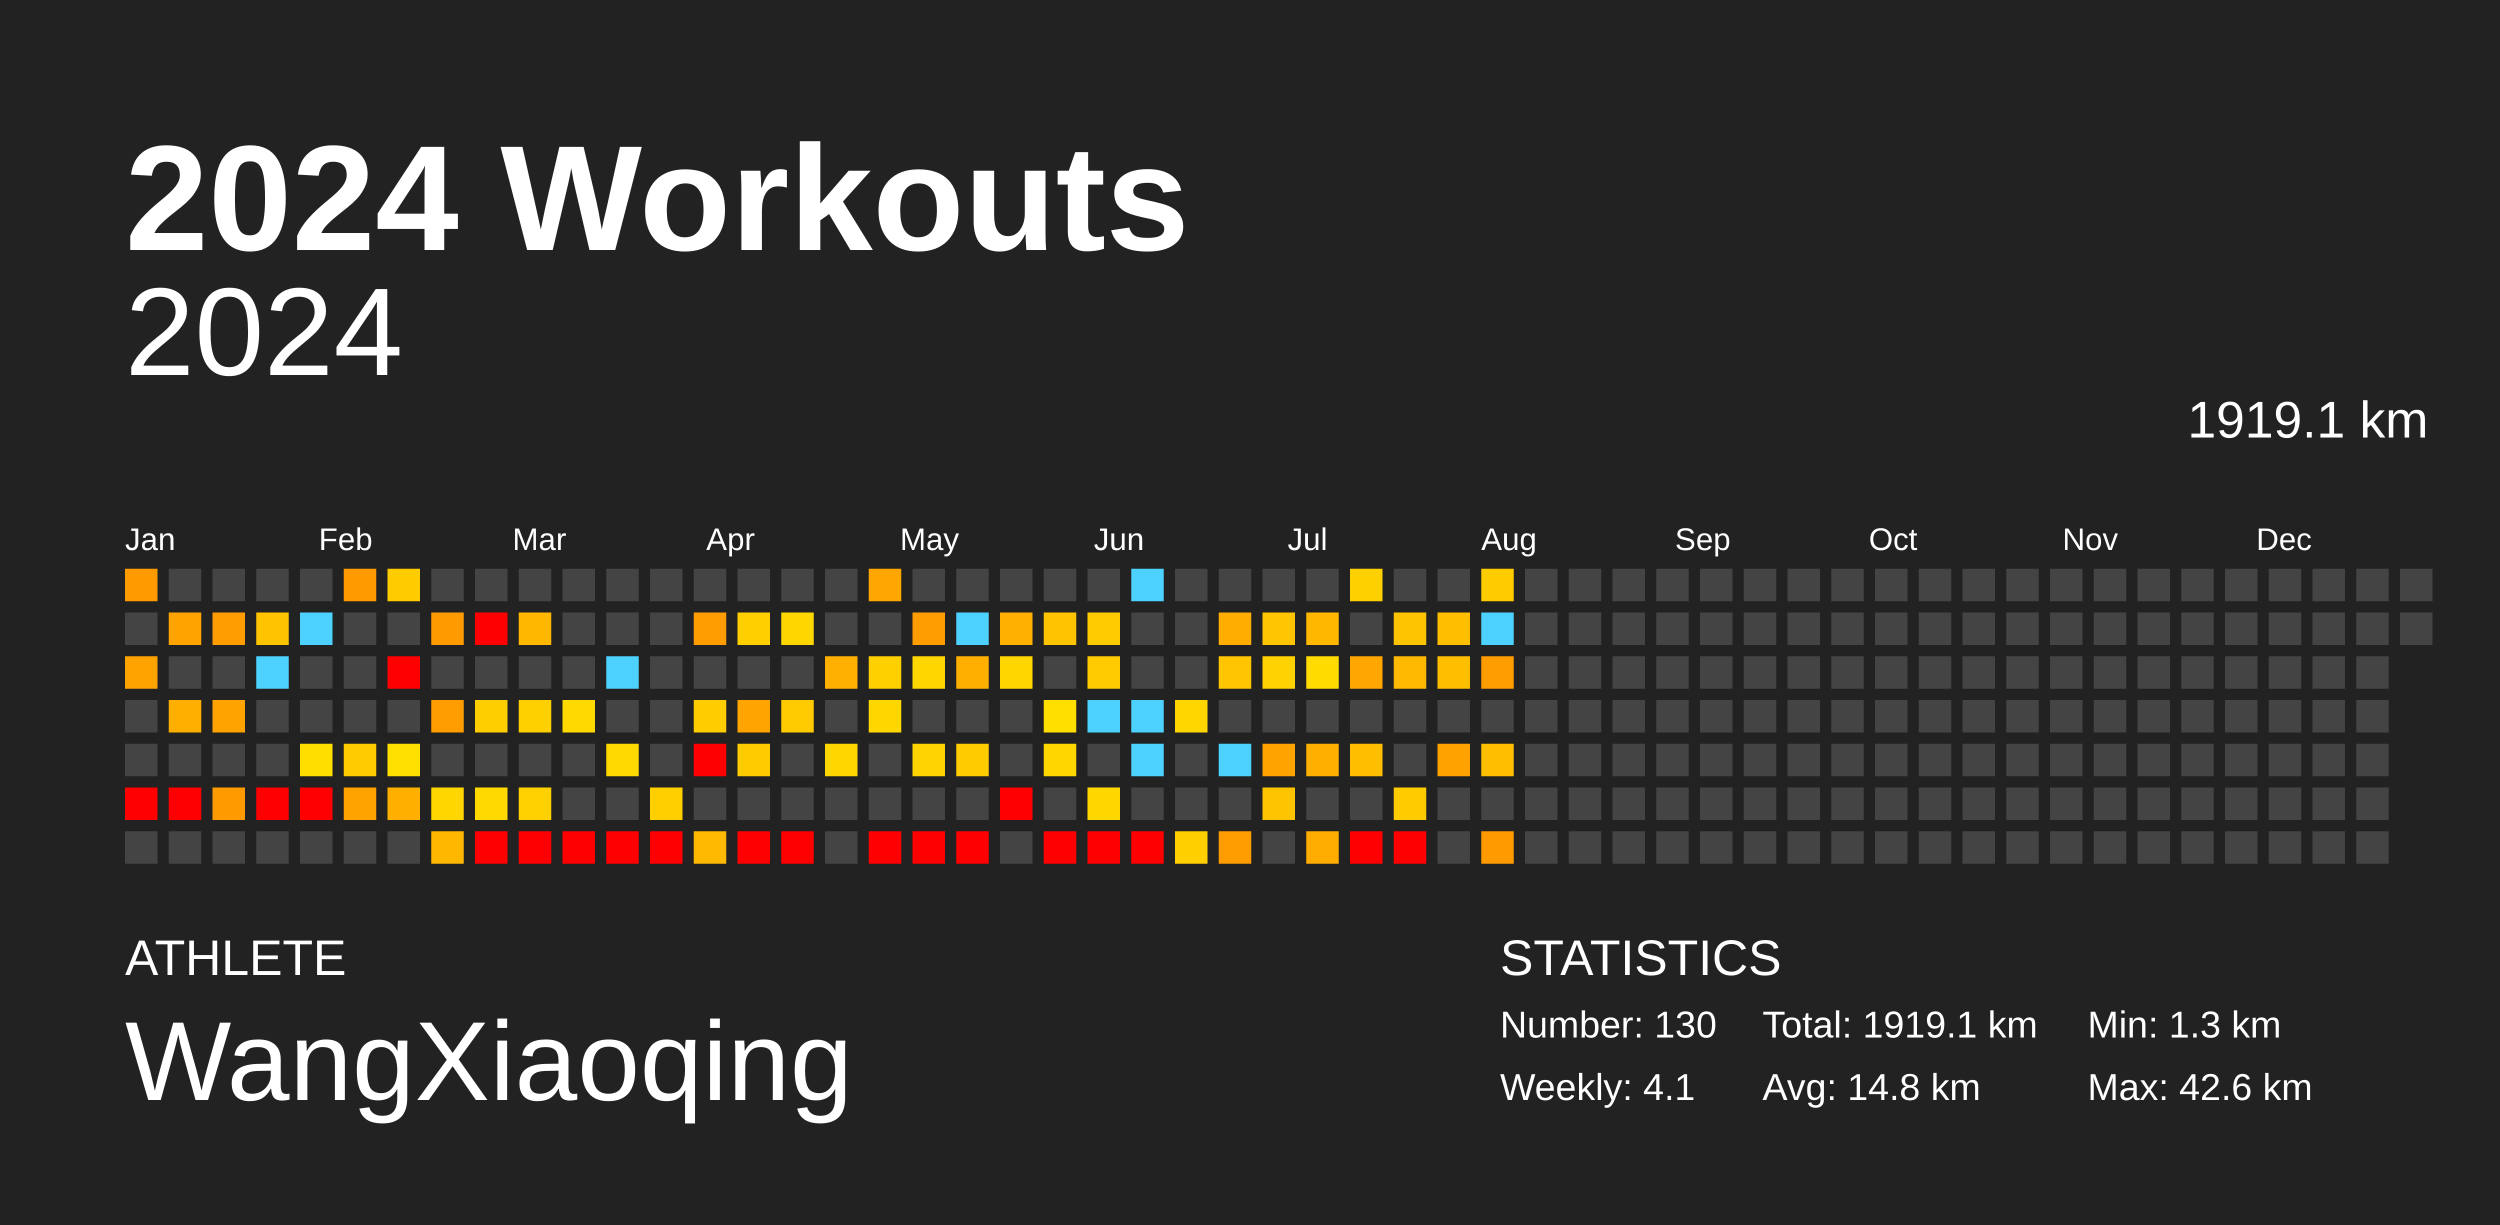
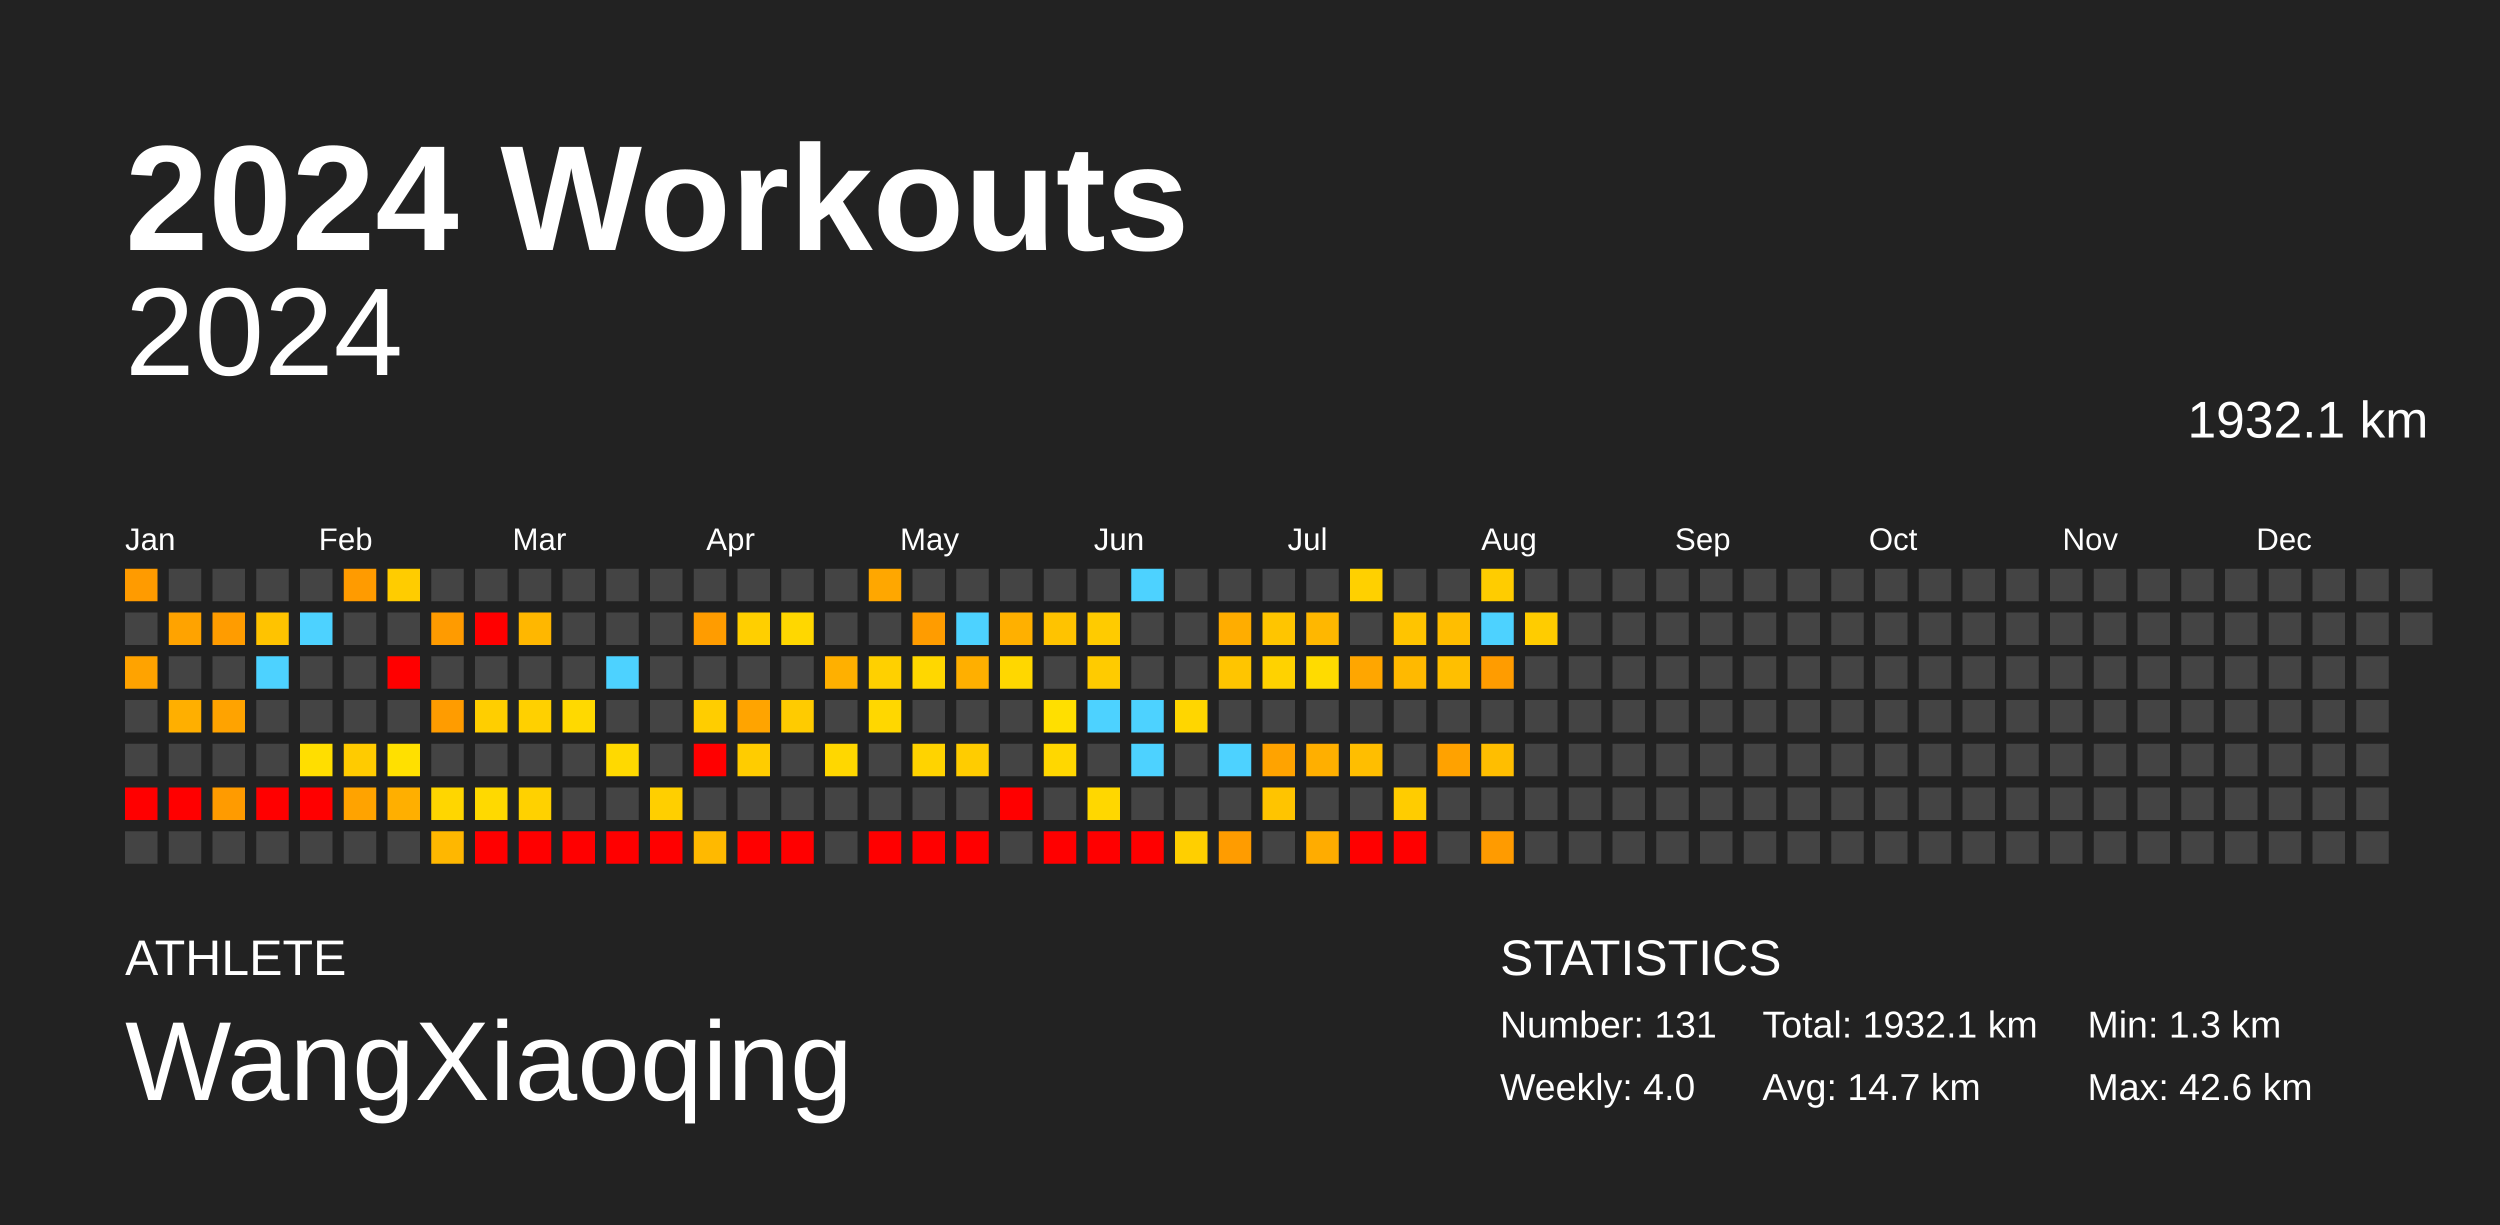
<svg xmlns="http://www.w3.org/2000/svg" baseProfile="full" height="98mm" version="1.1" viewBox="0,0,200,98" width="200mm">
  <defs />
  <rect fill="#222222" height="98" width="200" x="0" y="0" />
  <text fill="#FFFFFF" style="font-size:12px; font-family:Arial; font-weight:bold;" x="10" y="20">2024 Workouts</text>
  <text fill="#FFFFFF" style="font-size:4px; font-family:Arial" x="10" y="78">ATHLETE</text>
  <text fill="#FFFFFF" style="font-size:9px; font-family:Arial" x="10" y="88">WangXiaoqing</text>
  <text fill="#FFFFFF" style="font-size:4px; font-family:Arial" x="120" y="78">STATISTICS</text>
-   <text fill="#FFFFFF" style="font-size:3px; font-family:Arial" x="120" y="83">Number: 130</text>
-   <text fill="#FFFFFF" style="font-size:3px; font-family:Arial" x="120" y="88">Weekly: 4.1</text>
-   <text fill="#FFFFFF" style="font-size:3px; font-family:Arial" x="141" y="83">Total: 1919.1 km</text>
-   <text fill="#FFFFFF" style="font-size:3px; font-family:Arial" x="141" y="88">Avg: 14.8 km</text>
+   <text fill="#FFFFFF" style="font-size:3px; font-family:Arial" x="120" y="83">Number: 131</text>
+   <text fill="#FFFFFF" style="font-size:3px; font-family:Arial" x="120" y="88">Weekly: 4.0</text>
+   <text fill="#FFFFFF" style="font-size:3px; font-family:Arial" x="141" y="83">Total: 1932.1 km</text>
+   <text fill="#FFFFFF" style="font-size:3px; font-family:Arial" x="141" y="88">Avg: 14.7 km</text>
  <text fill="#FFFFFF" style="font-size:3px; font-family:Arial" x="167" y="83">Min: 1.3 km</text>
  <text fill="#FFFFFF" style="font-size:3px; font-family:Arial" x="167" y="88">Max: 42.6 km</text>
  <text alignment-baseline="hanging" fill="#FFFFFF" style="font-size:10.0px; font-family:Arial;" x="10" y="30">2024</text>
-   <text alignment-baseline="hanging" fill="#FFFFFF" style="font-size:4.125px; font-family:Arial;" x="175" y="35">1919.1 km</text>
+   <text alignment-baseline="hanging" fill="#FFFFFF" style="font-size:4.125px; font-family:Arial;" x="175" y="35">1932.1 km</text>
  <text fill="#FFFFFF" style="font-size:2.5px; font-family:Arial" x="10.0" y="44">Jan</text>
  <text fill="#FFFFFF" style="font-size:2.5px; font-family:Arial" x="25.5" y="44">Feb</text>
  <text fill="#FFFFFF" style="font-size:2.5px; font-family:Arial" x="41.0" y="44">Mar</text>
  <text fill="#FFFFFF" style="font-size:2.5px; font-family:Arial" x="56.5" y="44">Apr</text>
  <text fill="#FFFFFF" style="font-size:2.5px; font-family:Arial" x="72.0" y="44">May</text>
  <text fill="#FFFFFF" style="font-size:2.5px; font-family:Arial" x="87.5" y="44">Jun</text>
  <text fill="#FFFFFF" style="font-size:2.5px; font-family:Arial" x="103.0" y="44">Jul</text>
  <text fill="#FFFFFF" style="font-size:2.5px; font-family:Arial" x="118.5" y="44">Aug</text>
  <text fill="#FFFFFF" style="font-size:2.5px; font-family:Arial" x="134.0" y="44">Sep</text>
  <text fill="#FFFFFF" style="font-size:2.5px; font-family:Arial" x="149.5" y="44">Oct</text>
  <text fill="#FFFFFF" style="font-size:2.5px; font-family:Arial" x="165.0" y="44">Nov</text>
  <text fill="#FFFFFF" style="font-size:2.5px; font-family:Arial" x="180.5" y="44">Dec</text>
  <rect fill="#ff9b00" height="2.6" width="2.6" x="10.0" y="45.5" />
  <rect fill="#444444" height="2.6" width="2.6" x="10.0" y="49.0" />
  <rect fill="#ffa300" height="2.6" width="2.6" x="10.0" y="52.5" />
  <rect fill="#444444" height="2.6" width="2.6" x="10.0" y="56.0" />
  <rect fill="#444444" height="2.6" width="2.6" x="10.0" y="59.5" />
  <rect fill="red" height="2.6" width="2.6" x="10.0" y="63.0" />
  <rect fill="#444444" height="2.6" width="2.6" x="10.0" y="66.5" />
  <rect fill="#444444" height="2.6" width="2.6" x="13.5" y="45.5" />
  <rect fill="#ffa300" height="2.6" width="2.6" x="13.5" y="49.0" />
  <rect fill="#444444" height="2.6" width="2.6" x="13.5" y="52.5" />
  <rect fill="#ffaf00" height="2.6" width="2.6" x="13.5" y="56.0" />
  <rect fill="#444444" height="2.6" width="2.6" x="13.5" y="59.5" />
  <rect fill="red" height="2.6" width="2.6" x="13.5" y="63.0" />
  <rect fill="#444444" height="2.6" width="2.6" x="13.5" y="66.5" />
  <rect fill="#444444" height="2.6" width="2.6" x="17.0" y="45.5" />
  <rect fill="#ff9c00" height="2.6" width="2.6" x="17.0" y="49.0" />
  <rect fill="#444444" height="2.6" width="2.6" x="17.0" y="52.5" />
  <rect fill="#ffa300" height="2.6" width="2.6" x="17.0" y="56.0" />
  <rect fill="#444444" height="2.6" width="2.6" x="17.0" y="59.5" />
  <rect fill="#ff9b00" height="2.6" width="2.6" x="17.0" y="63.0" />
  <rect fill="#444444" height="2.6" width="2.6" x="17.0" y="66.5" />
  <rect fill="#444444" height="2.6" width="2.6" x="20.5" y="45.5" />
  <rect fill="#ffc300" height="2.6" width="2.6" x="20.5" y="49.0" />
  <rect fill="#4dd2ff" height="2.6" width="2.6" x="20.5" y="52.5" />
  <rect fill="#444444" height="2.6" width="2.6" x="20.5" y="56.0" />
  <rect fill="#444444" height="2.6" width="2.6" x="20.5" y="59.5" />
  <rect fill="red" height="2.6" width="2.6" x="20.5" y="63.0" />
  <rect fill="#444444" height="2.6" width="2.6" x="20.5" y="66.5" />
  <rect fill="#444444" height="2.6" width="2.6" x="24.0" y="45.5" />
  <rect fill="#4dd2ff" height="2.6" width="2.6" x="24.0" y="49.0" />
  <rect fill="#444444" height="2.6" width="2.6" x="24.0" y="52.5" />
  <rect fill="#444444" height="2.6" width="2.6" x="24.0" y="56.0" />
  <rect fill="#ffde00" height="2.6" width="2.6" x="24.0" y="59.5" />
  <rect fill="red" height="2.6" width="2.6" x="24.0" y="63.0" />
  <rect fill="#444444" height="2.6" width="2.6" x="24.0" y="66.5" />
  <rect fill="#ff9b00" height="2.6" width="2.6" x="27.5" y="45.5" />
  <rect fill="#444444" height="2.6" width="2.6" x="27.5" y="49.0" />
  <rect fill="#444444" height="2.6" width="2.6" x="27.5" y="52.5" />
  <rect fill="#444444" height="2.6" width="2.6" x="27.5" y="56.0" />
  <rect fill="#ffcb00" height="2.6" width="2.6" x="27.5" y="59.5" />
  <rect fill="#ffa300" height="2.6" width="2.6" x="27.5" y="63.0" />
  <rect fill="#444444" height="2.6" width="2.6" x="27.5" y="66.5" />
  <rect fill="#ffcc00" height="2.6" width="2.6" x="31.0" y="45.5" />
  <rect fill="#444444" height="2.6" width="2.6" x="31.0" y="49.0" />
  <rect fill="red" height="2.6" width="2.6" x="31.0" y="52.5" />
  <rect fill="#444444" height="2.6" width="2.6" x="31.0" y="56.0" />
  <rect fill="#ffe000" height="2.6" width="2.6" x="31.0" y="59.5" />
  <rect fill="#ffaf00" height="2.6" width="2.6" x="31.0" y="63.0" />
  <rect fill="#444444" height="2.6" width="2.6" x="31.0" y="66.5" />
  <rect fill="#444444" height="2.6" width="2.6" x="34.5" y="45.5" />
  <rect fill="#ff9b00" height="2.6" width="2.6" x="34.5" y="49.0" />
  <rect fill="#444444" height="2.6" width="2.6" x="34.5" y="52.5" />
  <rect fill="#ff9c00" height="2.6" width="2.6" x="34.5" y="56.0" />
  <rect fill="#444444" height="2.6" width="2.6" x="34.5" y="59.5" />
  <rect fill="#ffd600" height="2.6" width="2.6" x="34.5" y="63.0" />
  <rect fill="#ffb700" height="2.6" width="2.6" x="34.5" y="66.5" />
  <rect fill="#444444" height="2.6" width="2.6" x="38.0" y="45.5" />
  <rect fill="red" height="2.6" width="2.6" x="38.0" y="49.0" />
  <rect fill="#444444" height="2.6" width="2.6" x="38.0" y="52.5" />
  <rect fill="#ffce00" height="2.6" width="2.6" x="38.0" y="56.0" />
  <rect fill="#444444" height="2.6" width="2.6" x="38.0" y="59.5" />
  <rect fill="#ffd900" height="2.6" width="2.6" x="38.0" y="63.0" />
  <rect fill="red" height="2.6" width="2.6" x="38.0" y="66.5" />
  <rect fill="#444444" height="2.6" width="2.6" x="41.5" y="45.5" />
  <rect fill="#ffb700" height="2.6" width="2.6" x="41.5" y="49.0" />
  <rect fill="#444444" height="2.6" width="2.6" x="41.5" y="52.5" />
  <rect fill="#ffd000" height="2.6" width="2.6" x="41.5" y="56.0" />
  <rect fill="#444444" height="2.6" width="2.6" x="41.5" y="59.5" />
  <rect fill="#ffd100" height="2.6" width="2.6" x="41.5" y="63.0" />
  <rect fill="red" height="2.6" width="2.6" x="41.5" y="66.5" />
  <rect fill="#444444" height="2.6" width="2.6" x="45.0" y="45.5" />
  <rect fill="#444444" height="2.6" width="2.6" x="45.0" y="49.0" />
  <rect fill="#444444" height="2.6" width="2.6" x="45.0" y="52.5" />
  <rect fill="#ffd900" height="2.6" width="2.6" x="45.0" y="56.0" />
  <rect fill="#444444" height="2.6" width="2.6" x="45.0" y="59.5" />
  <rect fill="#444444" height="2.6" width="2.6" x="45.0" y="63.0" />
  <rect fill="red" height="2.6" width="2.6" x="45.0" y="66.5" />
  <rect fill="#444444" height="2.6" width="2.6" x="48.5" y="45.5" />
  <rect fill="#444444" height="2.6" width="2.6" x="48.5" y="49.0" />
  <rect fill="#4dd2ff" height="2.6" width="2.6" x="48.5" y="52.5" />
  <rect fill="#444444" height="2.6" width="2.6" x="48.5" y="56.0" />
  <rect fill="#ffd900" height="2.6" width="2.6" x="48.5" y="59.5" />
  <rect fill="#444444" height="2.6" width="2.6" x="48.5" y="63.0" />
  <rect fill="red" height="2.6" width="2.6" x="48.5" y="66.5" />
  <rect fill="#444444" height="2.6" width="2.6" x="52.0" y="45.5" />
  <rect fill="#444444" height="2.6" width="2.6" x="52.0" y="49.0" />
  <rect fill="#444444" height="2.6" width="2.6" x="52.0" y="52.5" />
  <rect fill="#444444" height="2.6" width="2.6" x="52.0" y="56.0" />
  <rect fill="#444444" height="2.6" width="2.6" x="52.0" y="59.5" />
  <rect fill="#ffcf00" height="2.6" width="2.6" x="52.0" y="63.0" />
  <rect fill="red" height="2.6" width="2.6" x="52.0" y="66.5" />
  <rect fill="#444444" height="2.6" width="2.6" x="55.5" y="45.5" />
  <rect fill="#ff9c00" height="2.6" width="2.6" x="55.5" y="49.0" />
  <rect fill="#444444" height="2.6" width="2.6" x="55.5" y="52.5" />
  <rect fill="#ffcd00" height="2.6" width="2.6" x="55.5" y="56.0" />
  <rect fill="red" height="2.6" width="2.6" x="55.5" y="59.5" />
  <rect fill="#444444" height="2.6" width="2.6" x="55.5" y="63.0" />
  <rect fill="#ffb900" height="2.6" width="2.6" x="55.5" y="66.5" />
  <rect fill="#444444" height="2.6" width="2.6" x="59.0" y="45.5" />
  <rect fill="#ffcf00" height="2.6" width="2.6" x="59.0" y="49.0" />
  <rect fill="#444444" height="2.6" width="2.6" x="59.0" y="52.5" />
  <rect fill="#ffa400" height="2.6" width="2.6" x="59.0" y="56.0" />
  <rect fill="#ffcc00" height="2.6" width="2.6" x="59.0" y="59.5" />
  <rect fill="#444444" height="2.6" width="2.6" x="59.0" y="63.0" />
  <rect fill="red" height="2.6" width="2.6" x="59.0" y="66.5" />
  <rect fill="#444444" height="2.6" width="2.6" x="62.5" y="45.5" />
  <rect fill="#ffd700" height="2.6" width="2.6" x="62.5" y="49.0" />
  <rect fill="#444444" height="2.6" width="2.6" x="62.5" y="52.5" />
  <rect fill="#ffcb00" height="2.6" width="2.6" x="62.5" y="56.0" />
  <rect fill="#444444" height="2.6" width="2.6" x="62.5" y="59.5" />
  <rect fill="#444444" height="2.6" width="2.6" x="62.5" y="63.0" />
  <rect fill="red" height="2.6" width="2.6" x="62.5" y="66.5" />
  <rect fill="#444444" height="2.6" width="2.6" x="66.0" y="45.5" />
  <rect fill="#444444" height="2.6" width="2.6" x="66.0" y="49.0" />
  <rect fill="#ffb000" height="2.6" width="2.6" x="66.0" y="52.5" />
  <rect fill="#444444" height="2.6" width="2.6" x="66.0" y="56.0" />
  <rect fill="#ffd700" height="2.6" width="2.6" x="66.0" y="59.5" />
  <rect fill="#444444" height="2.6" width="2.6" x="66.0" y="63.0" />
  <rect fill="#444444" height="2.6" width="2.6" x="66.0" y="66.5" />
  <rect fill="#ffa700" height="2.6" width="2.6" x="69.5" y="45.5" />
  <rect fill="#444444" height="2.6" width="2.6" x="69.5" y="49.0" />
  <rect fill="#ffd000" height="2.6" width="2.6" x="69.5" y="52.5" />
  <rect fill="#ffd700" height="2.6" width="2.6" x="69.5" y="56.0" />
  <rect fill="#444444" height="2.6" width="2.6" x="69.5" y="59.5" />
  <rect fill="#444444" height="2.6" width="2.6" x="69.5" y="63.0" />
  <rect fill="red" height="2.6" width="2.6" x="69.5" y="66.5" />
  <rect fill="#444444" height="2.6" width="2.6" x="73.0" y="45.5" />
  <rect fill="#ff9c00" height="2.6" width="2.6" x="73.0" y="49.0" />
  <rect fill="#ffd700" height="2.6" width="2.6" x="73.0" y="52.5" />
  <rect fill="#444444" height="2.6" width="2.6" x="73.0" y="56.0" />
  <rect fill="#ffd300" height="2.6" width="2.6" x="73.0" y="59.5" />
  <rect fill="#444444" height="2.6" width="2.6" x="73.0" y="63.0" />
  <rect fill="red" height="2.6" width="2.6" x="73.0" y="66.5" />
  <rect fill="#444444" height="2.6" width="2.6" x="76.5" y="45.5" />
  <rect fill="#4dd2ff" height="2.6" width="2.6" x="76.5" y="49.0" />
  <rect fill="#ffaf00" height="2.6" width="2.6" x="76.5" y="52.5" />
  <rect fill="#444444" height="2.6" width="2.6" x="76.5" y="56.0" />
  <rect fill="#ffcc00" height="2.6" width="2.6" x="76.5" y="59.5" />
  <rect fill="#444444" height="2.6" width="2.6" x="76.5" y="63.0" />
  <rect fill="red" height="2.6" width="2.6" x="76.5" y="66.5" />
  <rect fill="#444444" height="2.6" width="2.6" x="80.0" y="45.5" />
  <rect fill="#ffb000" height="2.6" width="2.6" x="80.0" y="49.0" />
  <rect fill="#ffd700" height="2.6" width="2.6" x="80.0" y="52.5" />
  <rect fill="#444444" height="2.6" width="2.6" x="80.0" y="56.0" />
  <rect fill="#444444" height="2.6" width="2.6" x="80.0" y="59.5" />
  <rect fill="red" height="2.6" width="2.6" x="80.0" y="63.0" />
  <rect fill="#444444" height="2.6" width="2.6" x="80.0" y="66.5" />
  <rect fill="#444444" height="2.6" width="2.6" x="83.5" y="45.5" />
  <rect fill="#ffc300" height="2.6" width="2.6" x="83.5" y="49.0" />
  <rect fill="#444444" height="2.6" width="2.6" x="83.5" y="52.5" />
  <rect fill="#ffdf00" height="2.6" width="2.6" x="83.5" y="56.0" />
  <rect fill="#ffd700" height="2.6" width="2.6" x="83.5" y="59.5" />
  <rect fill="#444444" height="2.6" width="2.6" x="83.5" y="63.0" />
  <rect fill="red" height="2.6" width="2.6" x="83.5" y="66.5" />
  <rect fill="#444444" height="2.6" width="2.6" x="87.0" y="45.5" />
  <rect fill="#ffcb00" height="2.6" width="2.6" x="87.0" y="49.0" />
  <rect fill="#ffcb00" height="2.6" width="2.6" x="87.0" y="52.5" />
  <rect fill="#4dd2ff" height="2.6" width="2.6" x="87.0" y="56.0" />
  <rect fill="#444444" height="2.6" width="2.6" x="87.0" y="59.5" />
  <rect fill="#ffd700" height="2.6" width="2.6" x="87.0" y="63.0" />
  <rect fill="red" height="2.6" width="2.6" x="87.0" y="66.5" />
  <rect fill="#4dd2ff" height="2.6" width="2.6" x="90.5" y="45.5" />
  <rect fill="#444444" height="2.6" width="2.6" x="90.5" y="49.0" />
  <rect fill="#444444" height="2.6" width="2.6" x="90.5" y="52.5" />
  <rect fill="#4dd2ff" height="2.6" width="2.6" x="90.5" y="56.0" />
  <rect fill="#4dd2ff" height="2.6" width="2.6" x="90.5" y="59.5" />
  <rect fill="#444444" height="2.6" width="2.6" x="90.5" y="63.0" />
  <rect fill="red" height="2.6" width="2.6" x="90.5" y="66.5" />
  <rect fill="#444444" height="2.6" width="2.6" x="94.0" y="45.5" />
  <rect fill="#444444" height="2.6" width="2.6" x="94.0" y="49.0" />
  <rect fill="#444444" height="2.6" width="2.6" x="94.0" y="52.5" />
  <rect fill="#ffd600" height="2.6" width="2.6" x="94.0" y="56.0" />
  <rect fill="#444444" height="2.6" width="2.6" x="94.0" y="59.5" />
  <rect fill="#444444" height="2.6" width="2.6" x="94.0" y="63.0" />
  <rect fill="#ffcf00" height="2.6" width="2.6" x="94.0" y="66.5" />
  <rect fill="#444444" height="2.6" width="2.6" x="97.5" y="45.5" />
  <rect fill="#ffad00" height="2.6" width="2.6" x="97.5" y="49.0" />
  <rect fill="#ffc500" height="2.6" width="2.6" x="97.5" y="52.5" />
  <rect fill="#444444" height="2.6" width="2.6" x="97.5" y="56.0" />
  <rect fill="#4dd2ff" height="2.6" width="2.6" x="97.5" y="59.5" />
  <rect fill="#444444" height="2.6" width="2.6" x="97.5" y="63.0" />
  <rect fill="#ff9c00" height="2.6" width="2.6" x="97.5" y="66.5" />
  <rect fill="#444444" height="2.6" width="2.6" x="101.0" y="45.5" />
  <rect fill="#ffc500" height="2.6" width="2.6" x="101.0" y="49.0" />
  <rect fill="#ffd200" height="2.6" width="2.6" x="101.0" y="52.5" />
  <rect fill="#444444" height="2.6" width="2.6" x="101.0" y="56.0" />
  <rect fill="#ffa300" height="2.6" width="2.6" x="101.0" y="59.5" />
  <rect fill="#ffc400" height="2.6" width="2.6" x="101.0" y="63.0" />
  <rect fill="#444444" height="2.6" width="2.6" x="101.0" y="66.5" />
  <rect fill="#444444" height="2.6" width="2.6" x="104.5" y="45.5" />
  <rect fill="#ffb700" height="2.6" width="2.6" x="104.5" y="49.0" />
  <rect fill="#ffdb00" height="2.6" width="2.6" x="104.5" y="52.5" />
  <rect fill="#444444" height="2.6" width="2.6" x="104.5" y="56.0" />
  <rect fill="#ffaf00" height="2.6" width="2.6" x="104.5" y="59.5" />
  <rect fill="#444444" height="2.6" width="2.6" x="104.5" y="63.0" />
  <rect fill="#ffac00" height="2.6" width="2.6" x="104.5" y="66.5" />
  <rect fill="#ffd000" height="2.6" width="2.6" x="108.0" y="45.5" />
  <rect fill="#444444" height="2.6" width="2.6" x="108.0" y="49.0" />
  <rect fill="#ffa600" height="2.6" width="2.6" x="108.0" y="52.5" />
  <rect fill="#444444" height="2.6" width="2.6" x="108.0" y="56.0" />
  <rect fill="#ffbe00" height="2.6" width="2.6" x="108.0" y="59.5" />
  <rect fill="#444444" height="2.6" width="2.6" x="108.0" y="63.0" />
  <rect fill="red" height="2.6" width="2.6" x="108.0" y="66.5" />
  <rect fill="#444444" height="2.6" width="2.6" x="111.5" y="45.5" />
  <rect fill="#ffc400" height="2.6" width="2.6" x="111.5" y="49.0" />
  <rect fill="#ffb900" height="2.6" width="2.6" x="111.5" y="52.5" />
  <rect fill="#444444" height="2.6" width="2.6" x="111.5" y="56.0" />
  <rect fill="#444444" height="2.6" width="2.6" x="111.5" y="59.5" />
  <rect fill="#ffcc00" height="2.6" width="2.6" x="111.5" y="63.0" />
  <rect fill="red" height="2.6" width="2.6" x="111.5" y="66.5" />
  <rect fill="#444444" height="2.6" width="2.6" x="115.0" y="45.5" />
  <rect fill="#ffbe00" height="2.6" width="2.6" x="115.0" y="49.0" />
  <rect fill="#ffbf00" height="2.6" width="2.6" x="115.0" y="52.5" />
  <rect fill="#444444" height="2.6" width="2.6" x="115.0" y="56.0" />
  <rect fill="#ffa200" height="2.6" width="2.6" x="115.0" y="59.5" />
  <rect fill="#444444" height="2.6" width="2.6" x="115.0" y="63.0" />
  <rect fill="#444444" height="2.6" width="2.6" x="115.0" y="66.5" />
  <rect fill="#ffcc00" height="2.6" width="2.6" x="118.5" y="45.5" />
  <rect fill="#4dd2ff" height="2.6" width="2.6" x="118.5" y="49.0" />
  <rect fill="#ff9c00" height="2.6" width="2.6" x="118.5" y="52.5" />
  <rect fill="#444444" height="2.6" width="2.6" x="118.5" y="56.0" />
  <rect fill="#ffbe00" height="2.6" width="2.6" x="118.5" y="59.5" />
  <rect fill="#444444" height="2.6" width="2.6" x="118.5" y="63.0" />
  <rect fill="#ff9b00" height="2.6" width="2.6" x="118.5" y="66.5" />
  <rect fill="#444444" height="2.6" width="2.6" x="122.0" y="45.5" />
-   <rect fill="#444444" height="2.6" width="2.6" x="122.0" y="49.0" />
+   <rect fill="#ffcc00" height="2.6" width="2.6" x="122.0" y="49.0" />
  <rect fill="#444444" height="2.6" width="2.6" x="122.0" y="52.5" />
  <rect fill="#444444" height="2.6" width="2.6" x="122.0" y="56.0" />
  <rect fill="#444444" height="2.6" width="2.6" x="122.0" y="59.5" />
  <rect fill="#444444" height="2.6" width="2.6" x="122.0" y="63.0" />
  <rect fill="#444444" height="2.6" width="2.6" x="122.0" y="66.5" />
  <rect fill="#444444" height="2.6" width="2.6" x="125.5" y="45.5" />
  <rect fill="#444444" height="2.6" width="2.6" x="125.5" y="49.0" />
  <rect fill="#444444" height="2.6" width="2.6" x="125.5" y="52.5" />
  <rect fill="#444444" height="2.6" width="2.6" x="125.5" y="56.0" />
  <rect fill="#444444" height="2.6" width="2.6" x="125.5" y="59.5" />
  <rect fill="#444444" height="2.6" width="2.6" x="125.5" y="63.0" />
  <rect fill="#444444" height="2.6" width="2.6" x="125.5" y="66.5" />
  <rect fill="#444444" height="2.6" width="2.6" x="129.0" y="45.5" />
  <rect fill="#444444" height="2.6" width="2.6" x="129.0" y="49.0" />
  <rect fill="#444444" height="2.6" width="2.6" x="129.0" y="52.5" />
  <rect fill="#444444" height="2.6" width="2.6" x="129.0" y="56.0" />
  <rect fill="#444444" height="2.6" width="2.6" x="129.0" y="59.5" />
  <rect fill="#444444" height="2.6" width="2.6" x="129.0" y="63.0" />
  <rect fill="#444444" height="2.6" width="2.6" x="129.0" y="66.5" />
  <rect fill="#444444" height="2.6" width="2.6" x="132.5" y="45.5" />
  <rect fill="#444444" height="2.6" width="2.6" x="132.5" y="49.0" />
  <rect fill="#444444" height="2.6" width="2.6" x="132.5" y="52.5" />
  <rect fill="#444444" height="2.6" width="2.6" x="132.5" y="56.0" />
  <rect fill="#444444" height="2.6" width="2.6" x="132.5" y="59.5" />
  <rect fill="#444444" height="2.6" width="2.6" x="132.5" y="63.0" />
  <rect fill="#444444" height="2.6" width="2.6" x="132.5" y="66.5" />
  <rect fill="#444444" height="2.6" width="2.6" x="136.0" y="45.5" />
  <rect fill="#444444" height="2.6" width="2.6" x="136.0" y="49.0" />
  <rect fill="#444444" height="2.6" width="2.6" x="136.0" y="52.5" />
  <rect fill="#444444" height="2.6" width="2.6" x="136.0" y="56.0" />
  <rect fill="#444444" height="2.6" width="2.6" x="136.0" y="59.5" />
  <rect fill="#444444" height="2.6" width="2.6" x="136.0" y="63.0" />
  <rect fill="#444444" height="2.6" width="2.6" x="136.0" y="66.5" />
  <rect fill="#444444" height="2.6" width="2.6" x="139.5" y="45.5" />
  <rect fill="#444444" height="2.6" width="2.6" x="139.5" y="49.0" />
  <rect fill="#444444" height="2.6" width="2.6" x="139.5" y="52.5" />
  <rect fill="#444444" height="2.6" width="2.6" x="139.5" y="56.0" />
  <rect fill="#444444" height="2.6" width="2.6" x="139.5" y="59.5" />
  <rect fill="#444444" height="2.6" width="2.6" x="139.5" y="63.0" />
  <rect fill="#444444" height="2.6" width="2.6" x="139.5" y="66.5" />
  <rect fill="#444444" height="2.6" width="2.6" x="143.0" y="45.5" />
  <rect fill="#444444" height="2.6" width="2.6" x="143.0" y="49.0" />
  <rect fill="#444444" height="2.6" width="2.6" x="143.0" y="52.5" />
  <rect fill="#444444" height="2.6" width="2.6" x="143.0" y="56.0" />
  <rect fill="#444444" height="2.6" width="2.6" x="143.0" y="59.5" />
  <rect fill="#444444" height="2.6" width="2.6" x="143.0" y="63.0" />
  <rect fill="#444444" height="2.6" width="2.6" x="143.0" y="66.5" />
  <rect fill="#444444" height="2.6" width="2.6" x="146.5" y="45.5" />
  <rect fill="#444444" height="2.6" width="2.6" x="146.5" y="49.0" />
  <rect fill="#444444" height="2.6" width="2.6" x="146.5" y="52.5" />
  <rect fill="#444444" height="2.6" width="2.6" x="146.5" y="56.0" />
  <rect fill="#444444" height="2.6" width="2.6" x="146.5" y="59.5" />
  <rect fill="#444444" height="2.6" width="2.6" x="146.5" y="63.0" />
  <rect fill="#444444" height="2.6" width="2.6" x="146.5" y="66.5" />
  <rect fill="#444444" height="2.6" width="2.6" x="150.0" y="45.5" />
  <rect fill="#444444" height="2.6" width="2.6" x="150.0" y="49.0" />
  <rect fill="#444444" height="2.6" width="2.6" x="150.0" y="52.5" />
  <rect fill="#444444" height="2.6" width="2.6" x="150.0" y="56.0" />
  <rect fill="#444444" height="2.6" width="2.6" x="150.0" y="59.5" />
  <rect fill="#444444" height="2.6" width="2.6" x="150.0" y="63.0" />
  <rect fill="#444444" height="2.6" width="2.6" x="150.0" y="66.5" />
  <rect fill="#444444" height="2.6" width="2.6" x="153.5" y="45.5" />
  <rect fill="#444444" height="2.6" width="2.6" x="153.5" y="49.0" />
  <rect fill="#444444" height="2.6" width="2.6" x="153.5" y="52.5" />
  <rect fill="#444444" height="2.6" width="2.6" x="153.5" y="56.0" />
  <rect fill="#444444" height="2.6" width="2.6" x="153.5" y="59.5" />
  <rect fill="#444444" height="2.6" width="2.6" x="153.5" y="63.0" />
  <rect fill="#444444" height="2.6" width="2.6" x="153.5" y="66.5" />
  <rect fill="#444444" height="2.6" width="2.6" x="157.0" y="45.5" />
  <rect fill="#444444" height="2.6" width="2.6" x="157.0" y="49.0" />
  <rect fill="#444444" height="2.6" width="2.6" x="157.0" y="52.5" />
  <rect fill="#444444" height="2.6" width="2.6" x="157.0" y="56.0" />
  <rect fill="#444444" height="2.6" width="2.6" x="157.0" y="59.5" />
  <rect fill="#444444" height="2.6" width="2.6" x="157.0" y="63.0" />
  <rect fill="#444444" height="2.6" width="2.6" x="157.0" y="66.5" />
  <rect fill="#444444" height="2.6" width="2.6" x="160.5" y="45.5" />
  <rect fill="#444444" height="2.6" width="2.6" x="160.5" y="49.0" />
  <rect fill="#444444" height="2.6" width="2.6" x="160.5" y="52.5" />
  <rect fill="#444444" height="2.6" width="2.6" x="160.5" y="56.0" />
  <rect fill="#444444" height="2.6" width="2.6" x="160.5" y="59.5" />
  <rect fill="#444444" height="2.6" width="2.6" x="160.5" y="63.0" />
  <rect fill="#444444" height="2.6" width="2.6" x="160.5" y="66.5" />
  <rect fill="#444444" height="2.6" width="2.6" x="164.0" y="45.5" />
  <rect fill="#444444" height="2.6" width="2.6" x="164.0" y="49.0" />
  <rect fill="#444444" height="2.6" width="2.6" x="164.0" y="52.5" />
  <rect fill="#444444" height="2.6" width="2.6" x="164.0" y="56.0" />
  <rect fill="#444444" height="2.6" width="2.6" x="164.0" y="59.5" />
  <rect fill="#444444" height="2.6" width="2.6" x="164.0" y="63.0" />
  <rect fill="#444444" height="2.6" width="2.6" x="164.0" y="66.5" />
  <rect fill="#444444" height="2.6" width="2.6" x="167.5" y="45.5" />
  <rect fill="#444444" height="2.6" width="2.6" x="167.5" y="49.0" />
  <rect fill="#444444" height="2.6" width="2.6" x="167.5" y="52.5" />
  <rect fill="#444444" height="2.6" width="2.6" x="167.5" y="56.0" />
  <rect fill="#444444" height="2.6" width="2.6" x="167.5" y="59.5" />
  <rect fill="#444444" height="2.6" width="2.6" x="167.5" y="63.0" />
  <rect fill="#444444" height="2.6" width="2.6" x="167.5" y="66.5" />
  <rect fill="#444444" height="2.6" width="2.6" x="171.0" y="45.5" />
  <rect fill="#444444" height="2.6" width="2.6" x="171.0" y="49.0" />
  <rect fill="#444444" height="2.6" width="2.6" x="171.0" y="52.5" />
  <rect fill="#444444" height="2.6" width="2.6" x="171.0" y="56.0" />
  <rect fill="#444444" height="2.6" width="2.6" x="171.0" y="59.5" />
  <rect fill="#444444" height="2.6" width="2.6" x="171.0" y="63.0" />
  <rect fill="#444444" height="2.6" width="2.6" x="171.0" y="66.5" />
  <rect fill="#444444" height="2.6" width="2.6" x="174.5" y="45.5" />
  <rect fill="#444444" height="2.6" width="2.6" x="174.5" y="49.0" />
  <rect fill="#444444" height="2.6" width="2.6" x="174.5" y="52.5" />
  <rect fill="#444444" height="2.6" width="2.6" x="174.5" y="56.0" />
  <rect fill="#444444" height="2.6" width="2.6" x="174.5" y="59.5" />
  <rect fill="#444444" height="2.6" width="2.6" x="174.5" y="63.0" />
  <rect fill="#444444" height="2.6" width="2.6" x="174.5" y="66.5" />
  <rect fill="#444444" height="2.6" width="2.6" x="178.0" y="45.5" />
  <rect fill="#444444" height="2.6" width="2.6" x="178.0" y="49.0" />
  <rect fill="#444444" height="2.6" width="2.6" x="178.0" y="52.5" />
  <rect fill="#444444" height="2.6" width="2.6" x="178.0" y="56.0" />
  <rect fill="#444444" height="2.6" width="2.6" x="178.0" y="59.5" />
  <rect fill="#444444" height="2.6" width="2.6" x="178.0" y="63.0" />
  <rect fill="#444444" height="2.6" width="2.6" x="178.0" y="66.5" />
  <rect fill="#444444" height="2.6" width="2.6" x="181.5" y="45.5" />
  <rect fill="#444444" height="2.6" width="2.6" x="181.5" y="49.0" />
  <rect fill="#444444" height="2.6" width="2.6" x="181.5" y="52.5" />
  <rect fill="#444444" height="2.6" width="2.6" x="181.5" y="56.0" />
  <rect fill="#444444" height="2.6" width="2.6" x="181.5" y="59.5" />
  <rect fill="#444444" height="2.6" width="2.6" x="181.5" y="63.0" />
  <rect fill="#444444" height="2.6" width="2.6" x="181.5" y="66.5" />
  <rect fill="#444444" height="2.6" width="2.6" x="185.0" y="45.5" />
  <rect fill="#444444" height="2.6" width="2.6" x="185.0" y="49.0" />
  <rect fill="#444444" height="2.6" width="2.6" x="185.0" y="52.5" />
  <rect fill="#444444" height="2.6" width="2.6" x="185.0" y="56.0" />
  <rect fill="#444444" height="2.6" width="2.6" x="185.0" y="59.5" />
  <rect fill="#444444" height="2.6" width="2.6" x="185.0" y="63.0" />
  <rect fill="#444444" height="2.6" width="2.6" x="185.0" y="66.5" />
  <rect fill="#444444" height="2.6" width="2.6" x="188.5" y="45.5" />
  <rect fill="#444444" height="2.6" width="2.6" x="188.5" y="49.0" />
  <rect fill="#444444" height="2.6" width="2.6" x="188.5" y="52.5" />
  <rect fill="#444444" height="2.6" width="2.6" x="188.5" y="56.0" />
  <rect fill="#444444" height="2.6" width="2.6" x="188.5" y="59.5" />
  <rect fill="#444444" height="2.6" width="2.6" x="188.5" y="63.0" />
  <rect fill="#444444" height="2.6" width="2.6" x="188.5" y="66.5" />
  <rect fill="#444444" height="2.6" width="2.6" x="192.0" y="45.5" />
  <rect fill="#444444" height="2.6" width="2.6" x="192.0" y="49.0" />
</svg>
